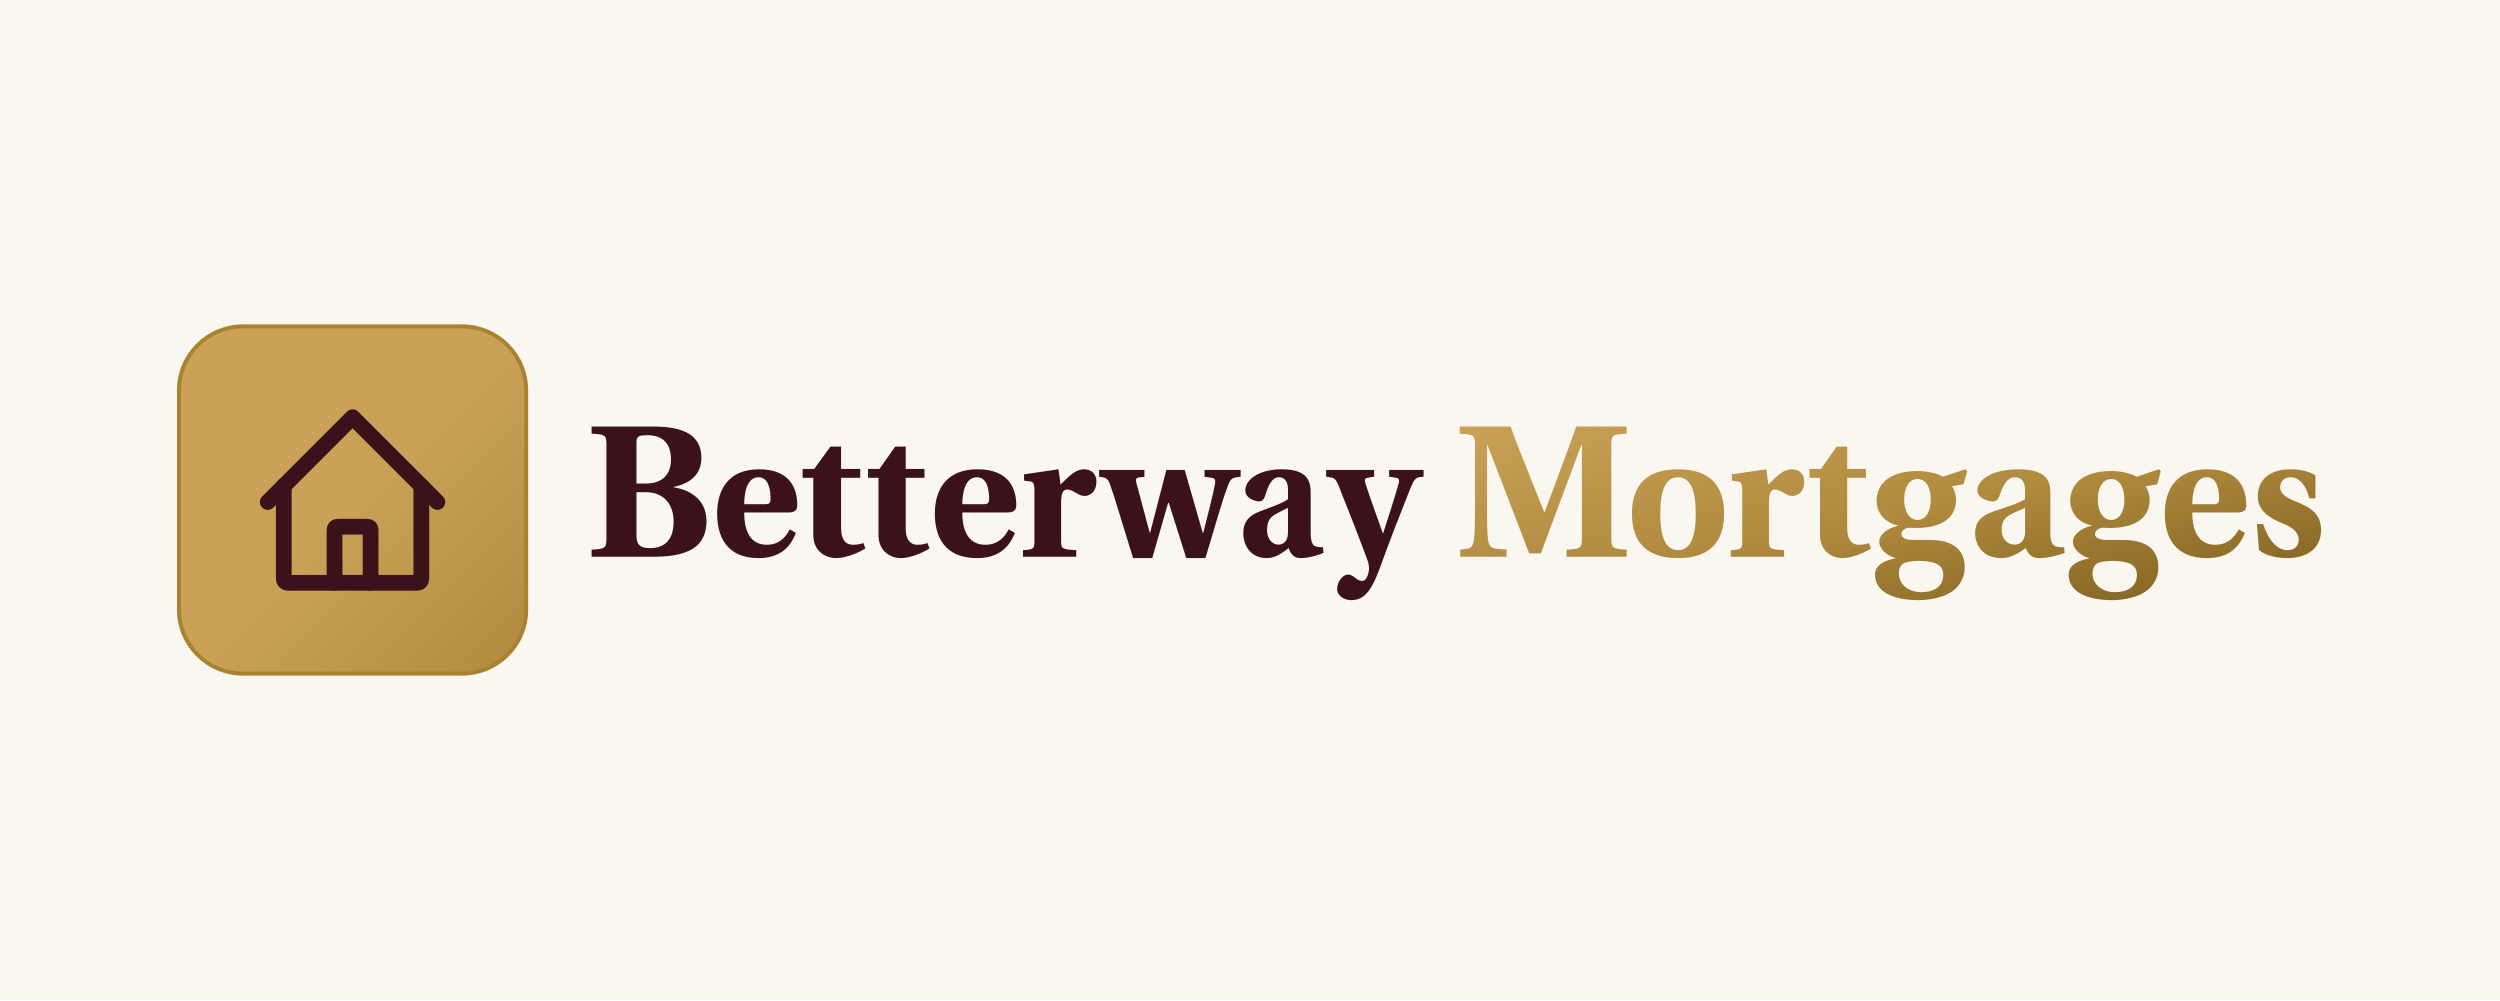
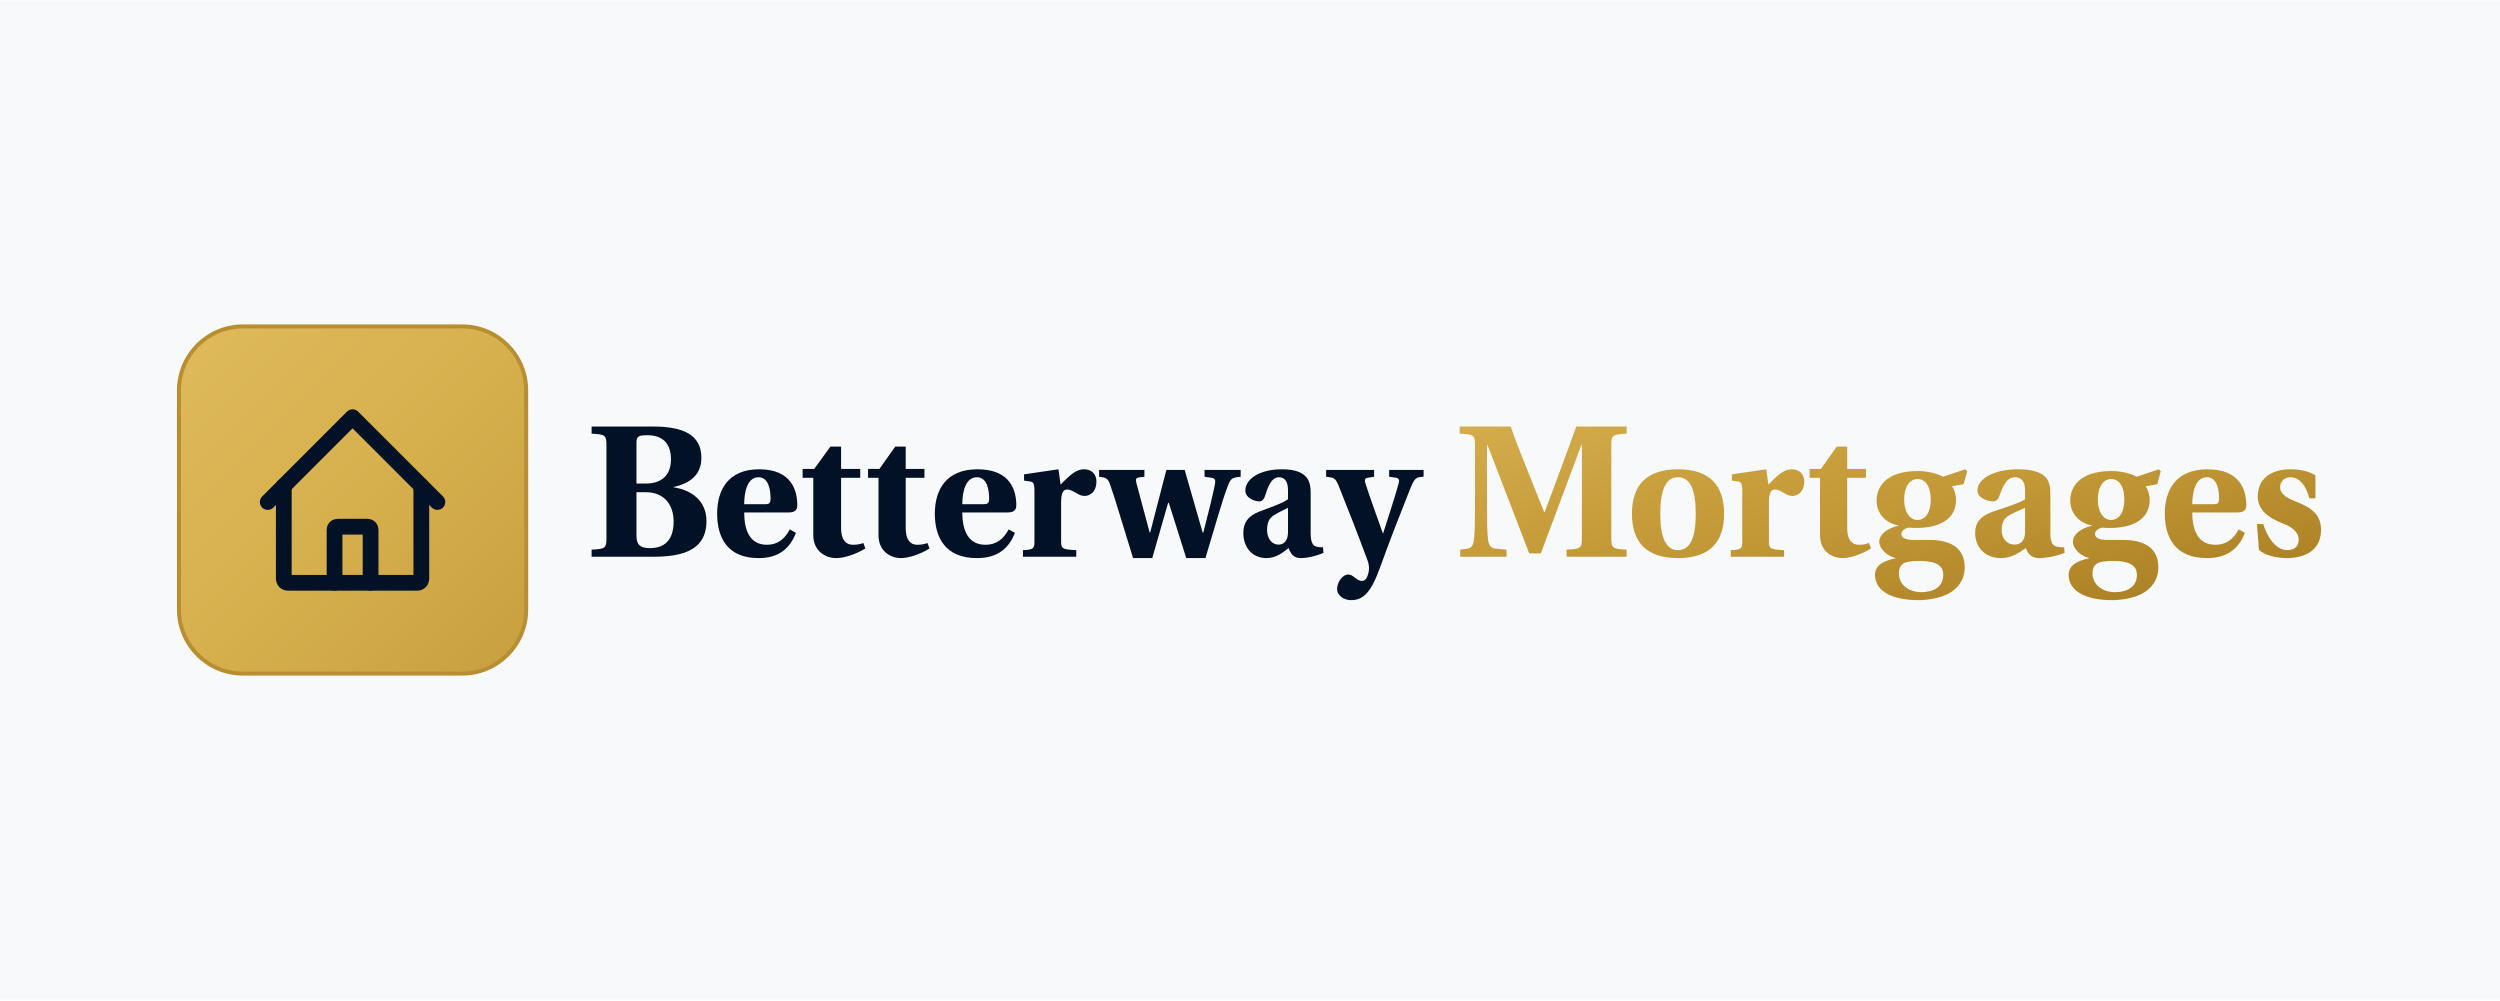
<svg xmlns="http://www.w3.org/2000/svg" viewBox="0 0 1872 748" width="2400" height="960" shape-rendering="geometricPrecision">
  <defs>
    <linearGradient id="sovereignGold_04_Master_Logo_Daylight_Alabaster" x1="0%" y1="0%" x2="100%" y2="100%">
-       <stop offset="0%" stop-color="#C9A257" />
-       <stop offset="50%" stop-color="#C9A257" />
-       <stop offset="100%" stop-color="#B08A3E" />
+       <stop offset="0%" stop-color="#DFBA5B" />
+       <stop offset="50%" stop-color="#D7B04E" />
+       <stop offset="100%" stop-color="#C89F3F" />
    </linearGradient>
    <linearGradient id="brushedGold_04_Master_Logo_Daylight_Alabaster" x1="0%" y1="0%" x2="100%" y2="100%">
-       <stop offset="0%" stop-color="#ECD9A6" />
-       <stop offset="35%" stop-color="#C9A257" />
-       <stop offset="70%" stop-color="#B08A3E" />
-       <stop offset="100%" stop-color="#7D5F1F" />
+       <stop offset="0%" stop-color="#F6E2A4" />
+       <stop offset="35%" stop-color="#DFB859" />
+       <stop offset="70%" stop-color="#C59B3B" />
+       <stop offset="100%" stop-color="#9E7622" />
    </linearGradient>
    <linearGradient id="daylightGold_04_Master_Logo_Daylight_Alabaster" x1="0%" y1="0%" x2="100%" y2="100%">
-       <stop offset="0%" stop-color="#C9A257" />
-       <stop offset="50%" stop-color="#B08A3E" />
-       <stop offset="100%" stop-color="#7D5F1F" />
+       <stop offset="0%" stop-color="#D4AC4B" />
+       <stop offset="50%" stop-color="#C29736" />
+       <stop offset="100%" stop-color="#A67C21" />
    </linearGradient>
    <radialGradient id="midnightNavyBg_04_Master_Logo_Daylight_Alabaster" cx="50%" cy="45%" r="75%">
-       <stop offset="0%" stop-color="#4A1520" />
-       <stop offset="65%" stop-color="#3B1219" />
-       <stop offset="100%" stop-color="#2A0B10" />
+       <stop offset="0%" stop-color="#051B38" />
+       <stop offset="65%" stop-color="#021125" />
+       <stop offset="100%" stop-color="#010A17" />
    </radialGradient>
  </defs>
-   <rect width="1872" height="748" fill="#FAF6F0" />
+   <rect width="1872" height="748" fill="#F8F9FA" />
  <g transform="translate(0.00, 21.00)">
    <g>
-       <rect x="134.00" y="223.00" width="260.00" height="260.00" rx="48.00" fill="url(#sovereignGold_04_Master_Logo_Daylight_Alabaster)" stroke="#A8822F" stroke-width="3" />
-       <g fill="none" stroke="#3B1219" stroke-width="11.80" stroke-linecap="round" stroke-linejoin="round">
+       <rect x="134.00" y="223.00" width="260.00" height="260.00" rx="48.00" fill="url(#sovereignGold_04_Master_Logo_Daylight_Alabaster)" stroke="#B88E30" stroke-width="3" />
+       <g fill="none" stroke="#021125" stroke-width="11.80" stroke-linecap="round" stroke-linejoin="round">
        <path d="M 200.50,354.50 L 264.00,291.00 L 327.50,354.50" />
        <path d="M 212.50,342.50 L 212.50,411.50 Q 212.50,415.00 216.00,415.00 L 312.00,415.00 Q 315.50,415.00 315.50,411.50 L 315.50,342.50" />
        <path d="M 250.50,415.00 L 250.50,375.50 Q 250.50,373.00 253.00,373.00 L 275.00,373.00 Q 277.50,373.00 277.50,375.50 L 277.50,415.00" />
      </g>
    </g>
-     <path d="M 476.59,347.18 L 483.75,347.18 C 497.80,347.18 504.41,357.17 504.41,369.02 C 504.41,384.10 496.55,389.03 486.71,389.03 C 479.69,389.03 476.59,386.76 476.59,379.87 L 476.59,347.18 Z M 476.59,309.69 C 476.59,304.91 479.12,304.49 484.74,304.49 C 497.38,304.49 502.43,311.96 502.43,322.52 C 502.43,332.94 496.97,340.69 483.46,340.69 L 476.59,340.69 L 476.59,309.69 Z M 443.00,298.00 L 443.00,303.35 C 452.99,303.79 454.11,304.49 454.11,311.67 L 454.11,381.83 C 454.11,389.03 452.99,389.73 443.00,390.15 L 443.00,395.50 L 489.37,395.50 C 505.40,395.50 515.08,392.68 520.99,387.88 C 526.76,383.24 529.00,376.48 529.00,368.86 C 529.00,353.23 517.47,345.48 504.41,343.50 L 504.41,343.24 C 518.18,340.27 525.20,332.94 525.20,321.40 C 525.20,304.21 511.57,298.00 489.37,298.00 L 443.00,298.00 Z M 591.39,375.01 C 587.56,382.39 582.09,386.53 574.33,386.53 C 561.59,386.53 557.25,375.92 557.25,362.34 L 590.11,362.34 C 594.71,362.34 597.00,361.05 597.00,356.90 C 597.00,346.31 593.06,330.00 568.45,330.00 C 545.52,330.00 537.00,345.14 537.00,363.25 C 537.00,380.83 544.50,396.62 568.21,396.50 C 583.36,396.50 591.64,389.00 595.98,377.60 L 591.39,375.01 Z M 557.25,356.13 C 557.25,346.82 559.67,335.96 567.96,335.96 C 575.72,335.96 576.99,345.79 576.99,351.87 C 576.99,355.37 575.98,356.13 573.05,356.13 L 557.25,356.13 Z M 644.14,336.39 L 644.14,329.75 L 629.80,329.75 L 629.80,313.00 L 621.81,313.00 L 609.68,329.75 L 601.00,329.75 L 601.00,336.39 L 608.99,336.39 L 608.99,379.34 C 608.99,391.45 618.36,396.50 626.09,396.50 C 631.74,396.50 640.29,393.97 648.00,389.31 L 646.49,385.20 C 644.55,385.99 641.67,386.53 638.63,386.53 C 633.40,386.53 629.80,382.81 629.80,374.29 L 629.80,336.39 L 644.14,336.39 Z M 692.23,336.39 L 692.23,329.75 L 678.19,329.75 L 678.19,313.00 L 670.36,313.00 L 658.50,329.75 L 650.00,329.75 L 650.00,336.39 L 657.82,336.39 L 657.82,379.34 C 657.82,391.45 666.99,396.50 674.56,396.50 C 680.08,396.50 688.45,393.97 696.00,389.31 L 694.52,385.20 C 692.63,385.99 689.80,386.53 686.83,386.53 C 681.71,386.53 678.19,382.81 678.19,374.29 L 678.19,336.39 L 692.23,336.39 Z M 755.29,375.01 C 751.41,382.39 745.84,386.53 737.95,386.53 C 725.00,386.53 720.58,375.92 720.58,362.34 L 754.00,362.34 C 758.67,362.34 761.00,361.05 761.00,356.90 C 761.00,346.31 756.99,330.00 731.98,330.00 C 708.66,330.00 700.00,345.14 700.00,363.25 C 700.00,380.83 707.63,396.62 731.73,396.50 C 747.14,396.50 755.56,389.00 759.97,377.60 L 755.29,375.01 Z M 720.58,356.13 C 720.58,346.82 723.05,335.96 731.47,335.96 C 739.36,335.96 740.66,345.79 740.66,351.87 C 740.66,355.37 739.63,356.13 736.65,356.13 L 720.58,356.13 Z M 794.56,354.93 C 794.56,348.14 795.89,345.15 799.05,345.15 C 801.17,345.15 803.16,346.19 806.07,347.88 C 807.78,348.92 809.62,349.96 812.14,349.96 C 814.78,349.96 817.43,348.53 818.87,346.57 C 820.34,344.62 821.00,342.01 821.00,339.13 C 821.00,333.53 817.30,330.00 811.75,330.00 C 806.19,330.00 801.83,333.53 794.17,341.48 L 792.58,330.00 L 766.81,333.79 L 766.81,338.48 L 771.43,339.13 C 773.54,339.40 774.59,340.58 774.59,345.80 L 774.59,384.15 C 774.59,389.63 773.54,390.16 766.00,390.55 L 766.00,395.50 L 805.92,395.50 L 805.92,390.55 C 795.74,390.02 794.56,389.63 794.56,384.15 L 794.56,354.93 Z M 823.00,330.50 L 823.00,335.61 C 828.22,336.16 829.65,336.83 831.22,341.40 C 834.10,349.63 834.87,352.32 837.48,360.81 L 848.45,396.50 L 862.81,396.50 L 874.68,355.14 L 875.21,355.14 L 888.27,396.50 L 902.63,396.50 L 912.03,364.97 C 914.76,355.69 917.52,347.21 919.47,342.35 C 921.43,337.11 922.33,336.16 929.00,335.61 L 929.00,330.50 L 901.97,330.50 L 901.97,335.61 L 907.58,336.43 C 909.93,336.83 910.19,338.31 909.81,340.88 C 908.62,347.61 904.32,364.72 901.06,377.37 L 900.55,377.37 L 887.09,330.50 L 873.38,330.50 L 861.24,377.37 L 860.86,377.37 L 850.94,340.33 C 850.15,337.36 850.68,336.29 853.29,336.01 L 856.94,335.61 L 856.94,330.50 L 823.00,330.50 Z M 990.66,388.35 C 989.16,388.48 986.85,388.35 985.12,387.71 C 983.63,387.18 981.43,385.63 981.43,378.01 L 981.43,348.11 C 981.43,340.09 980.27,330.00 959.85,330.00 C 942.90,330.00 932.51,337.50 932.51,345.91 C 932.51,351.73 939.89,354.07 942.90,354.07 C 945.42,354.07 946.70,351.99 947.62,348.90 C 950.85,337.90 954.55,335.96 957.77,335.96 C 961.13,335.96 964.46,338.15 964.46,345.52 L 964.46,352.38 C 960.42,355.49 950.74,358.72 943.24,361.57 C 934.12,365.07 931.00,370.36 931.00,377.74 C 931.00,387.44 936.77,396.50 948.43,396.50 C 955.81,396.50 960.89,391.97 964.93,389.00 C 966.43,393.00 968.39,396.50 973.93,396.50 C 979.93,396.50 987.20,394.30 991.00,392.62 L 990.66,388.35 Z M 964.46,377.60 C 964.25,384.59 960.42,386.41 957.32,386.41 C 952.81,386.41 948.78,382.39 948.78,375.54 C 948.78,369.46 950.62,366.48 954.08,364.28 C 957.66,362.08 961.70,360.28 964.46,358.84 L 964.46,377.60 Z M 1040.20,330.50 L 1040.20,335.56 L 1045.48,336.37 C 1047.26,336.62 1048.04,337.83 1047.40,340.36 C 1043.81,353.02 1039.70,365.40 1035.71,377.91 L 1035.47,377.91 C 1031.22,365.67 1026.49,353.27 1022.50,340.76 C 1021.60,338.10 1022.00,336.62 1024.05,336.37 L 1028.92,335.56 L 1028.92,330.50 L 993.00,330.50 L 993.00,335.56 L 997.23,336.22 C 999.15,336.62 1000.70,338.10 1002.12,341.70 C 1009.56,360.20 1017.25,379.91 1024.05,398.30 C 1025.07,400.97 1025.45,404.42 1024.81,407.08 C 1024.05,410.14 1022.89,413.62 1019.82,413.62 C 1018.40,413.62 1016.73,412.95 1015.19,411.62 C 1012.76,409.75 1011.60,408.81 1009.42,408.81 C 1005.33,408.81 1001.22,414.54 1001.22,419.61 C 1001.22,424.80 1006.73,428.00 1011.60,428.00 C 1020.46,428.00 1026.35,422.94 1033.29,403.76 C 1040.72,383.11 1048.42,363.53 1056.00,344.49 C 1058.30,338.76 1059.71,336.22 1063.29,335.83 L 1066.00,335.56 L 1066.00,330.50 L 1040.20,330.50 Z" fill="#3B1219" fill-rule="evenodd" />
+     <path d="M 476.59,347.18 L 483.75,347.18 C 497.80,347.18 504.41,357.17 504.41,369.02 C 504.41,384.10 496.55,389.03 486.71,389.03 C 479.69,389.03 476.59,386.76 476.59,379.87 L 476.59,347.18 Z M 476.59,309.69 C 476.59,304.91 479.12,304.49 484.74,304.49 C 497.38,304.49 502.43,311.96 502.43,322.52 C 502.43,332.94 496.97,340.69 483.46,340.69 L 476.59,340.69 L 476.59,309.69 Z M 443.00,298.00 L 443.00,303.35 C 452.99,303.79 454.11,304.49 454.11,311.67 L 454.11,381.83 C 454.11,389.03 452.99,389.73 443.00,390.15 L 443.00,395.50 L 489.37,395.50 C 505.40,395.50 515.08,392.68 520.99,387.88 C 526.76,383.24 529.00,376.48 529.00,368.86 C 529.00,353.23 517.47,345.48 504.41,343.50 L 504.41,343.24 C 518.18,340.27 525.20,332.94 525.20,321.40 C 525.20,304.21 511.57,298.00 489.37,298.00 L 443.00,298.00 Z M 591.39,375.01 C 587.56,382.39 582.09,386.53 574.33,386.53 C 561.59,386.53 557.25,375.92 557.25,362.34 L 590.11,362.34 C 594.71,362.34 597.00,361.05 597.00,356.90 C 597.00,346.31 593.06,330.00 568.45,330.00 C 545.52,330.00 537.00,345.14 537.00,363.25 C 537.00,380.83 544.50,396.62 568.21,396.50 C 583.36,396.50 591.64,389.00 595.98,377.60 L 591.39,375.01 Z M 557.25,356.13 C 557.25,346.82 559.67,335.96 567.96,335.96 C 575.72,335.96 576.99,345.79 576.99,351.87 C 576.99,355.37 575.98,356.13 573.05,356.13 L 557.25,356.13 Z M 644.14,336.39 L 644.14,329.75 L 629.80,329.75 L 629.80,313.00 L 621.81,313.00 L 609.68,329.75 L 601.00,329.75 L 601.00,336.39 L 608.99,336.39 L 608.99,379.34 C 608.99,391.45 618.36,396.50 626.09,396.50 C 631.74,396.50 640.29,393.97 648.00,389.31 L 646.49,385.20 C 644.55,385.99 641.67,386.53 638.63,386.53 C 633.40,386.53 629.80,382.81 629.80,374.29 L 629.80,336.39 L 644.14,336.39 Z M 692.23,336.39 L 692.23,329.75 L 678.19,329.75 L 678.19,313.00 L 670.36,313.00 L 658.50,329.75 L 650.00,329.75 L 650.00,336.39 L 657.82,336.39 L 657.82,379.34 C 657.82,391.45 666.99,396.50 674.56,396.50 C 680.08,396.50 688.45,393.97 696.00,389.31 L 694.52,385.20 C 692.63,385.99 689.80,386.53 686.83,386.53 C 681.71,386.53 678.19,382.81 678.19,374.29 L 678.19,336.39 L 692.23,336.39 Z M 755.29,375.01 C 751.41,382.39 745.84,386.53 737.95,386.53 C 725.00,386.53 720.58,375.92 720.58,362.34 L 754.00,362.34 C 758.67,362.34 761.00,361.05 761.00,356.90 C 761.00,346.31 756.99,330.00 731.98,330.00 C 708.66,330.00 700.00,345.14 700.00,363.25 C 700.00,380.83 707.63,396.62 731.73,396.50 C 747.14,396.50 755.56,389.00 759.97,377.60 L 755.29,375.01 Z M 720.58,356.13 C 720.58,346.82 723.05,335.96 731.47,335.96 C 739.36,335.96 740.66,345.79 740.66,351.87 C 740.66,355.37 739.63,356.13 736.65,356.13 L 720.58,356.13 Z M 794.56,354.93 C 794.56,348.14 795.89,345.15 799.05,345.15 C 801.17,345.15 803.16,346.19 806.07,347.88 C 807.78,348.92 809.62,349.96 812.14,349.96 C 814.78,349.96 817.43,348.53 818.87,346.57 C 820.34,344.62 821.00,342.01 821.00,339.13 C 821.00,333.53 817.30,330.00 811.75,330.00 C 806.19,330.00 801.83,333.53 794.17,341.48 L 792.58,330.00 L 766.81,333.79 L 766.81,338.48 L 771.43,339.13 C 773.54,339.40 774.59,340.58 774.59,345.80 L 774.59,384.15 C 774.59,389.63 773.54,390.16 766.00,390.55 L 766.00,395.50 L 805.92,395.50 L 805.92,390.55 C 795.74,390.02 794.56,389.63 794.56,384.15 L 794.56,354.93 Z M 823.00,330.50 L 823.00,335.61 C 828.22,336.16 829.65,336.83 831.22,341.40 C 834.10,349.63 834.87,352.32 837.48,360.81 L 848.45,396.50 L 862.81,396.50 L 874.68,355.14 L 875.21,355.14 L 888.27,396.50 L 902.63,396.50 L 912.03,364.97 C 914.76,355.69 917.52,347.21 919.47,342.35 C 921.43,337.11 922.33,336.16 929.00,335.61 L 929.00,330.50 L 901.97,330.50 L 901.97,335.61 L 907.58,336.43 C 909.93,336.83 910.19,338.31 909.81,340.88 C 908.62,347.61 904.32,364.72 901.06,377.37 L 900.55,377.37 L 887.09,330.50 L 873.38,330.50 L 861.24,377.37 L 860.86,377.37 L 850.94,340.33 C 850.15,337.36 850.68,336.29 853.29,336.01 L 856.94,335.61 L 856.94,330.50 L 823.00,330.50 Z M 990.66,388.35 C 989.16,388.48 986.85,388.35 985.12,387.71 C 983.63,387.18 981.43,385.63 981.43,378.01 L 981.43,348.11 C 981.43,340.09 980.27,330.00 959.85,330.00 C 942.90,330.00 932.51,337.50 932.51,345.91 C 932.51,351.73 939.89,354.07 942.90,354.07 C 945.42,354.07 946.70,351.99 947.62,348.90 C 950.85,337.90 954.55,335.96 957.77,335.96 C 961.13,335.96 964.46,338.15 964.46,345.52 L 964.46,352.38 C 960.42,355.49 950.74,358.72 943.24,361.57 C 934.12,365.07 931.00,370.36 931.00,377.74 C 931.00,387.44 936.77,396.50 948.43,396.50 C 955.81,396.50 960.89,391.97 964.93,389.00 C 966.43,393.00 968.39,396.50 973.93,396.50 C 979.93,396.50 987.20,394.30 991.00,392.62 L 990.66,388.35 Z M 964.46,377.60 C 964.25,384.59 960.42,386.41 957.32,386.41 C 952.81,386.41 948.78,382.39 948.78,375.54 C 948.78,369.46 950.62,366.48 954.08,364.28 C 957.66,362.08 961.70,360.28 964.46,358.84 L 964.46,377.60 Z M 1040.20,330.50 L 1040.20,335.56 L 1045.48,336.37 C 1047.26,336.62 1048.04,337.83 1047.40,340.36 C 1043.81,353.02 1039.70,365.40 1035.71,377.91 L 1035.47,377.91 C 1031.22,365.67 1026.49,353.27 1022.50,340.76 C 1021.60,338.10 1022.00,336.62 1024.05,336.37 L 1028.92,335.56 L 1028.92,330.50 L 993.00,330.50 L 993.00,335.56 L 997.23,336.22 C 999.15,336.62 1000.70,338.10 1002.12,341.70 C 1009.56,360.20 1017.25,379.91 1024.05,398.30 C 1025.07,400.97 1025.45,404.42 1024.81,407.08 C 1024.05,410.14 1022.89,413.62 1019.82,413.62 C 1018.40,413.62 1016.73,412.95 1015.19,411.62 C 1012.76,409.75 1011.60,408.81 1009.42,408.81 C 1005.33,408.81 1001.22,414.54 1001.22,419.61 C 1001.22,424.80 1006.73,428.00 1011.60,428.00 C 1020.46,428.00 1026.35,422.94 1033.29,403.76 C 1040.72,383.11 1048.42,363.53 1056.00,344.49 C 1058.30,338.76 1059.71,336.22 1063.29,335.83 L 1066.00,335.56 L 1066.00,330.50 L 1040.20,330.50 Z" fill="#021125" fill-rule="evenodd" />
    <path d="M 1218.00,395.50 L 1218.00,390.15 C 1207.71,389.73 1206.54,389.03 1206.54,381.83 L 1206.54,311.67 C 1206.54,304.49 1207.71,303.79 1218.00,303.35 L 1218.00,298.00 L 1180.30,298.00 C 1177.83,304.76 1172.91,318.58 1168.99,329.00 L 1156.67,361.97 L 1156.24,361.97 L 1138.97,318.72 C 1136.50,312.38 1133.17,304.05 1131.29,298.00 L 1093.00,298.00 L 1093.00,303.35 C 1103.31,303.79 1104.46,304.49 1104.46,311.67 L 1104.46,359.99 C 1104.46,371.55 1104.31,377.05 1103.74,381.98 C 1103.31,386.91 1101.86,389.03 1098.51,389.45 L 1093.43,390.15 L 1093.43,395.50 L 1128.10,395.50 L 1128.10,390.15 L 1120.26,389.45 C 1116.20,389.16 1114.62,386.91 1114.18,381.98 C 1113.60,376.90 1113.46,371.42 1113.46,359.99 L 1113.46,311.96 L 1113.89,311.96 L 1145.07,392.97 L 1153.77,392.97 L 1184.06,311.96 L 1184.51,311.96 L 1184.51,381.83 C 1184.51,389.03 1183.33,389.73 1173.05,390.15 L 1173.05,395.50 L 1218.00,395.50 Z M 1256.56,330.00 C 1232.26,330.00 1222.00,342.55 1222.00,363.25 C 1222.00,383.95 1232.26,396.50 1256.56,396.50 C 1280.74,396.50 1291.00,383.95 1291.00,363.25 C 1291.00,342.55 1280.74,330.00 1256.56,330.00 Z M 1243.21,363.25 C 1243.21,345.91 1247.09,335.96 1256.56,335.96 C 1265.91,335.96 1269.79,345.91 1269.79,363.25 C 1269.79,380.59 1265.91,390.54 1256.56,390.54 C 1247.09,390.54 1243.21,380.59 1243.21,363.25 Z M 1324.56,354.93 C 1324.56,348.14 1325.89,345.15 1329.05,345.15 C 1331.17,345.15 1333.16,346.19 1336.07,347.88 C 1337.78,348.92 1339.62,349.96 1342.14,349.96 C 1344.78,349.96 1347.43,348.53 1348.87,346.57 C 1350.34,344.62 1351.00,342.01 1351.00,339.13 C 1351.00,333.53 1347.30,330.00 1341.75,330.00 C 1336.19,330.00 1331.83,333.53 1324.17,341.48 L 1322.58,330.00 L 1296.81,333.79 L 1296.81,338.48 L 1301.43,339.13 C 1303.54,339.40 1304.59,340.58 1304.59,345.80 L 1304.59,384.15 C 1304.59,389.63 1303.54,390.16 1296.00,390.55 L 1296.00,395.50 L 1335.92,395.50 L 1335.92,390.55 C 1325.74,390.02 1324.56,389.63 1324.56,384.15 L 1324.56,354.93 Z M 1397.23,336.39 L 1397.23,329.75 L 1383.19,329.75 L 1383.19,313.00 L 1375.36,313.00 L 1363.50,329.75 L 1355.00,329.75 L 1355.00,336.39 L 1362.82,336.39 L 1362.82,379.34 C 1362.82,391.45 1371.99,396.50 1379.56,396.50 C 1385.08,396.50 1393.45,393.97 1401.00,389.31 L 1399.52,385.20 C 1397.63,385.99 1394.80,386.53 1391.83,386.53 C 1386.71,386.53 1383.19,382.81 1383.19,374.29 L 1383.19,336.39 L 1397.23,336.39 Z M 1432.60,382.90 C 1426.12,382.90 1423.74,380.83 1423.74,378.47 C 1423.74,375.63 1427.18,374.07 1429.04,373.68 C 1431.55,373.92 1433.53,373.92 1435.13,373.92 C 1450.75,373.92 1464.66,368.34 1464.66,352.89 C 1464.66,348.99 1463.34,344.95 1461.62,342.73 L 1470.35,341.19 L 1473.00,331.44 L 1471.55,330.00 L 1454.99,335.58 C 1450.63,333.13 1443.20,331.30 1436.06,331.30 C 1412.22,331.30 1405.20,343.26 1405.20,353.39 C 1405.20,364.18 1413.27,370.67 1421.34,371.97 L 1421.34,372.24 C 1412.73,374.33 1407.19,379.00 1407.19,384.20 C 1407.19,389.92 1413.54,395.12 1419.36,396.42 L 1419.36,396.67 C 1413.81,397.84 1404.00,400.32 1404.00,409.01 C 1404.00,421.77 1417.78,428.00 1436.72,428.00 C 1442.54,428.00 1452.22,426.70 1458.84,423.19 C 1466.13,419.41 1471.16,412.67 1471.16,403.31 C 1471.16,387.71 1458.84,382.90 1444.94,382.90 L 1432.60,382.90 Z M 1425.85,353.01 C 1425.85,341.96 1430.61,337.29 1435.91,337.29 C 1441.09,337.29 1445.72,341.96 1445.72,352.89 C 1445.72,362.10 1441.87,367.95 1435.79,367.95 C 1430.10,367.95 1425.85,361.98 1425.85,353.01 Z M 1436.84,398.62 C 1448.10,398.62 1455.12,401.09 1455.12,409.01 C 1455.12,418.25 1447.59,422.01 1438.71,422.01 C 1429.83,422.01 1421.88,416.95 1421.88,407.71 C 1421.88,404.08 1423.33,401.87 1425.19,400.57 C 1427.06,399.41 1431.03,398.62 1436.84,398.62 Z M 1545.62,388.35 C 1543.95,388.48 1541.37,388.35 1539.44,387.71 C 1537.77,387.18 1535.31,385.63 1535.31,378.01 L 1535.31,348.11 C 1535.31,340.09 1534.02,330.00 1511.21,330.00 C 1492.29,330.00 1480.69,337.50 1480.69,345.91 C 1480.69,351.73 1488.93,354.07 1492.29,354.07 C 1495.11,354.07 1496.54,351.99 1497.56,348.90 C 1501.17,337.90 1505.29,335.96 1508.90,335.96 C 1512.64,335.96 1516.37,338.15 1516.37,345.52 L 1516.37,352.38 C 1511.86,355.49 1501.04,358.72 1492.67,361.57 C 1482.48,365.07 1479.00,370.36 1479.00,377.74 C 1479.00,387.44 1485.44,396.50 1498.47,396.50 C 1506.70,396.50 1512.38,391.97 1516.89,389.00 C 1518.56,393.00 1520.75,396.50 1526.93,396.50 C 1533.64,396.50 1541.75,394.30 1546.00,392.62 L 1545.62,388.35 Z M 1516.37,377.60 C 1516.12,384.59 1511.86,386.41 1508.39,386.41 C 1503.36,386.41 1498.85,382.39 1498.85,375.54 C 1498.85,369.46 1500.90,366.48 1504.77,364.28 C 1508.78,362.08 1513.29,360.28 1516.37,358.84 L 1516.37,377.60 Z M 1577.60,382.90 C 1571.12,382.90 1568.74,380.83 1568.74,378.47 C 1568.74,375.63 1572.18,374.07 1574.04,373.68 C 1576.55,373.92 1578.53,373.92 1580.13,373.92 C 1595.75,373.92 1609.66,368.34 1609.66,352.89 C 1609.66,348.99 1608.34,344.95 1606.62,342.73 L 1615.35,341.19 L 1618.00,331.44 L 1616.55,330.00 L 1599.99,335.58 C 1595.63,333.13 1588.20,331.30 1581.06,331.30 C 1557.22,331.30 1550.20,343.26 1550.20,353.39 C 1550.20,364.18 1558.27,370.67 1566.34,371.97 L 1566.34,372.24 C 1557.73,374.33 1552.19,379.00 1552.19,384.20 C 1552.19,389.92 1558.54,395.12 1564.36,396.42 L 1564.36,396.67 C 1558.81,397.84 1549.00,400.32 1549.00,409.01 C 1549.00,421.77 1562.78,428.00 1581.72,428.00 C 1587.54,428.00 1597.22,426.70 1603.84,423.19 C 1611.13,419.41 1616.16,412.67 1616.16,403.31 C 1616.16,387.71 1603.84,382.90 1589.94,382.90 L 1577.60,382.90 Z M 1570.85,353.01 C 1570.85,341.96 1575.61,337.29 1580.91,337.29 C 1586.09,337.29 1590.72,341.96 1590.72,352.89 C 1590.72,362.10 1586.87,367.95 1580.79,367.95 C 1575.10,367.95 1570.85,361.98 1570.85,353.01 Z M 1581.84,398.62 C 1593.10,398.62 1600.12,401.09 1600.12,409.01 C 1600.12,418.25 1592.59,422.01 1583.71,422.01 C 1574.83,422.01 1566.88,416.95 1566.88,407.71 C 1566.88,404.08 1568.33,401.87 1570.19,400.57 C 1572.06,399.41 1576.03,398.62 1581.84,398.62 Z M 1676.29,375.01 C 1672.41,382.39 1666.84,386.53 1658.95,386.53 C 1646.00,386.53 1641.58,375.92 1641.58,362.34 L 1675.00,362.34 C 1679.67,362.34 1682.00,361.05 1682.00,356.90 C 1682.00,346.31 1677.99,330.00 1652.98,330.00 C 1629.66,330.00 1621.00,345.14 1621.00,363.25 C 1621.00,380.83 1628.63,396.62 1652.73,396.50 C 1668.14,396.50 1676.56,389.00 1680.97,377.60 L 1676.29,375.01 Z M 1641.58,356.13 C 1641.58,346.82 1644.05,335.96 1652.47,335.96 C 1660.36,335.96 1661.66,345.79 1661.66,351.87 C 1661.66,355.37 1660.63,356.13 1657.65,356.13 L 1641.58,356.13 Z M 1691.49,390.29 C 1696.20,394.82 1705.50,396.50 1712.46,396.50 C 1727.57,396.50 1738.00,389.39 1738.00,375.42 C 1738.00,364.28 1731.30,358.99 1719.90,354.46 C 1712.69,351.73 1707.36,348.64 1707.36,343.46 C 1707.36,339.44 1710.10,335.96 1715.17,335.96 C 1721.51,335.96 1726.84,341.91 1729.20,351.73 L 1733.78,351.73 L 1733.78,334.53 C 1728.70,331.29 1721.63,330.00 1715.17,330.00 C 1700.06,330.00 1690.62,337.38 1690.62,350.44 C 1690.62,359.89 1697.95,366.10 1708.86,370.36 C 1715.17,372.69 1721.26,376.45 1721.26,382.65 C 1721.26,387.57 1718.16,390.54 1712.69,390.54 C 1704.51,390.54 1697.95,381.62 1694.71,371.01 L 1690.00,371.01 L 1691.49,390.29 Z" fill="url(#daylightGold_04_Master_Logo_Daylight_Alabaster)" fill-rule="evenodd" />
  </g>
</svg>
